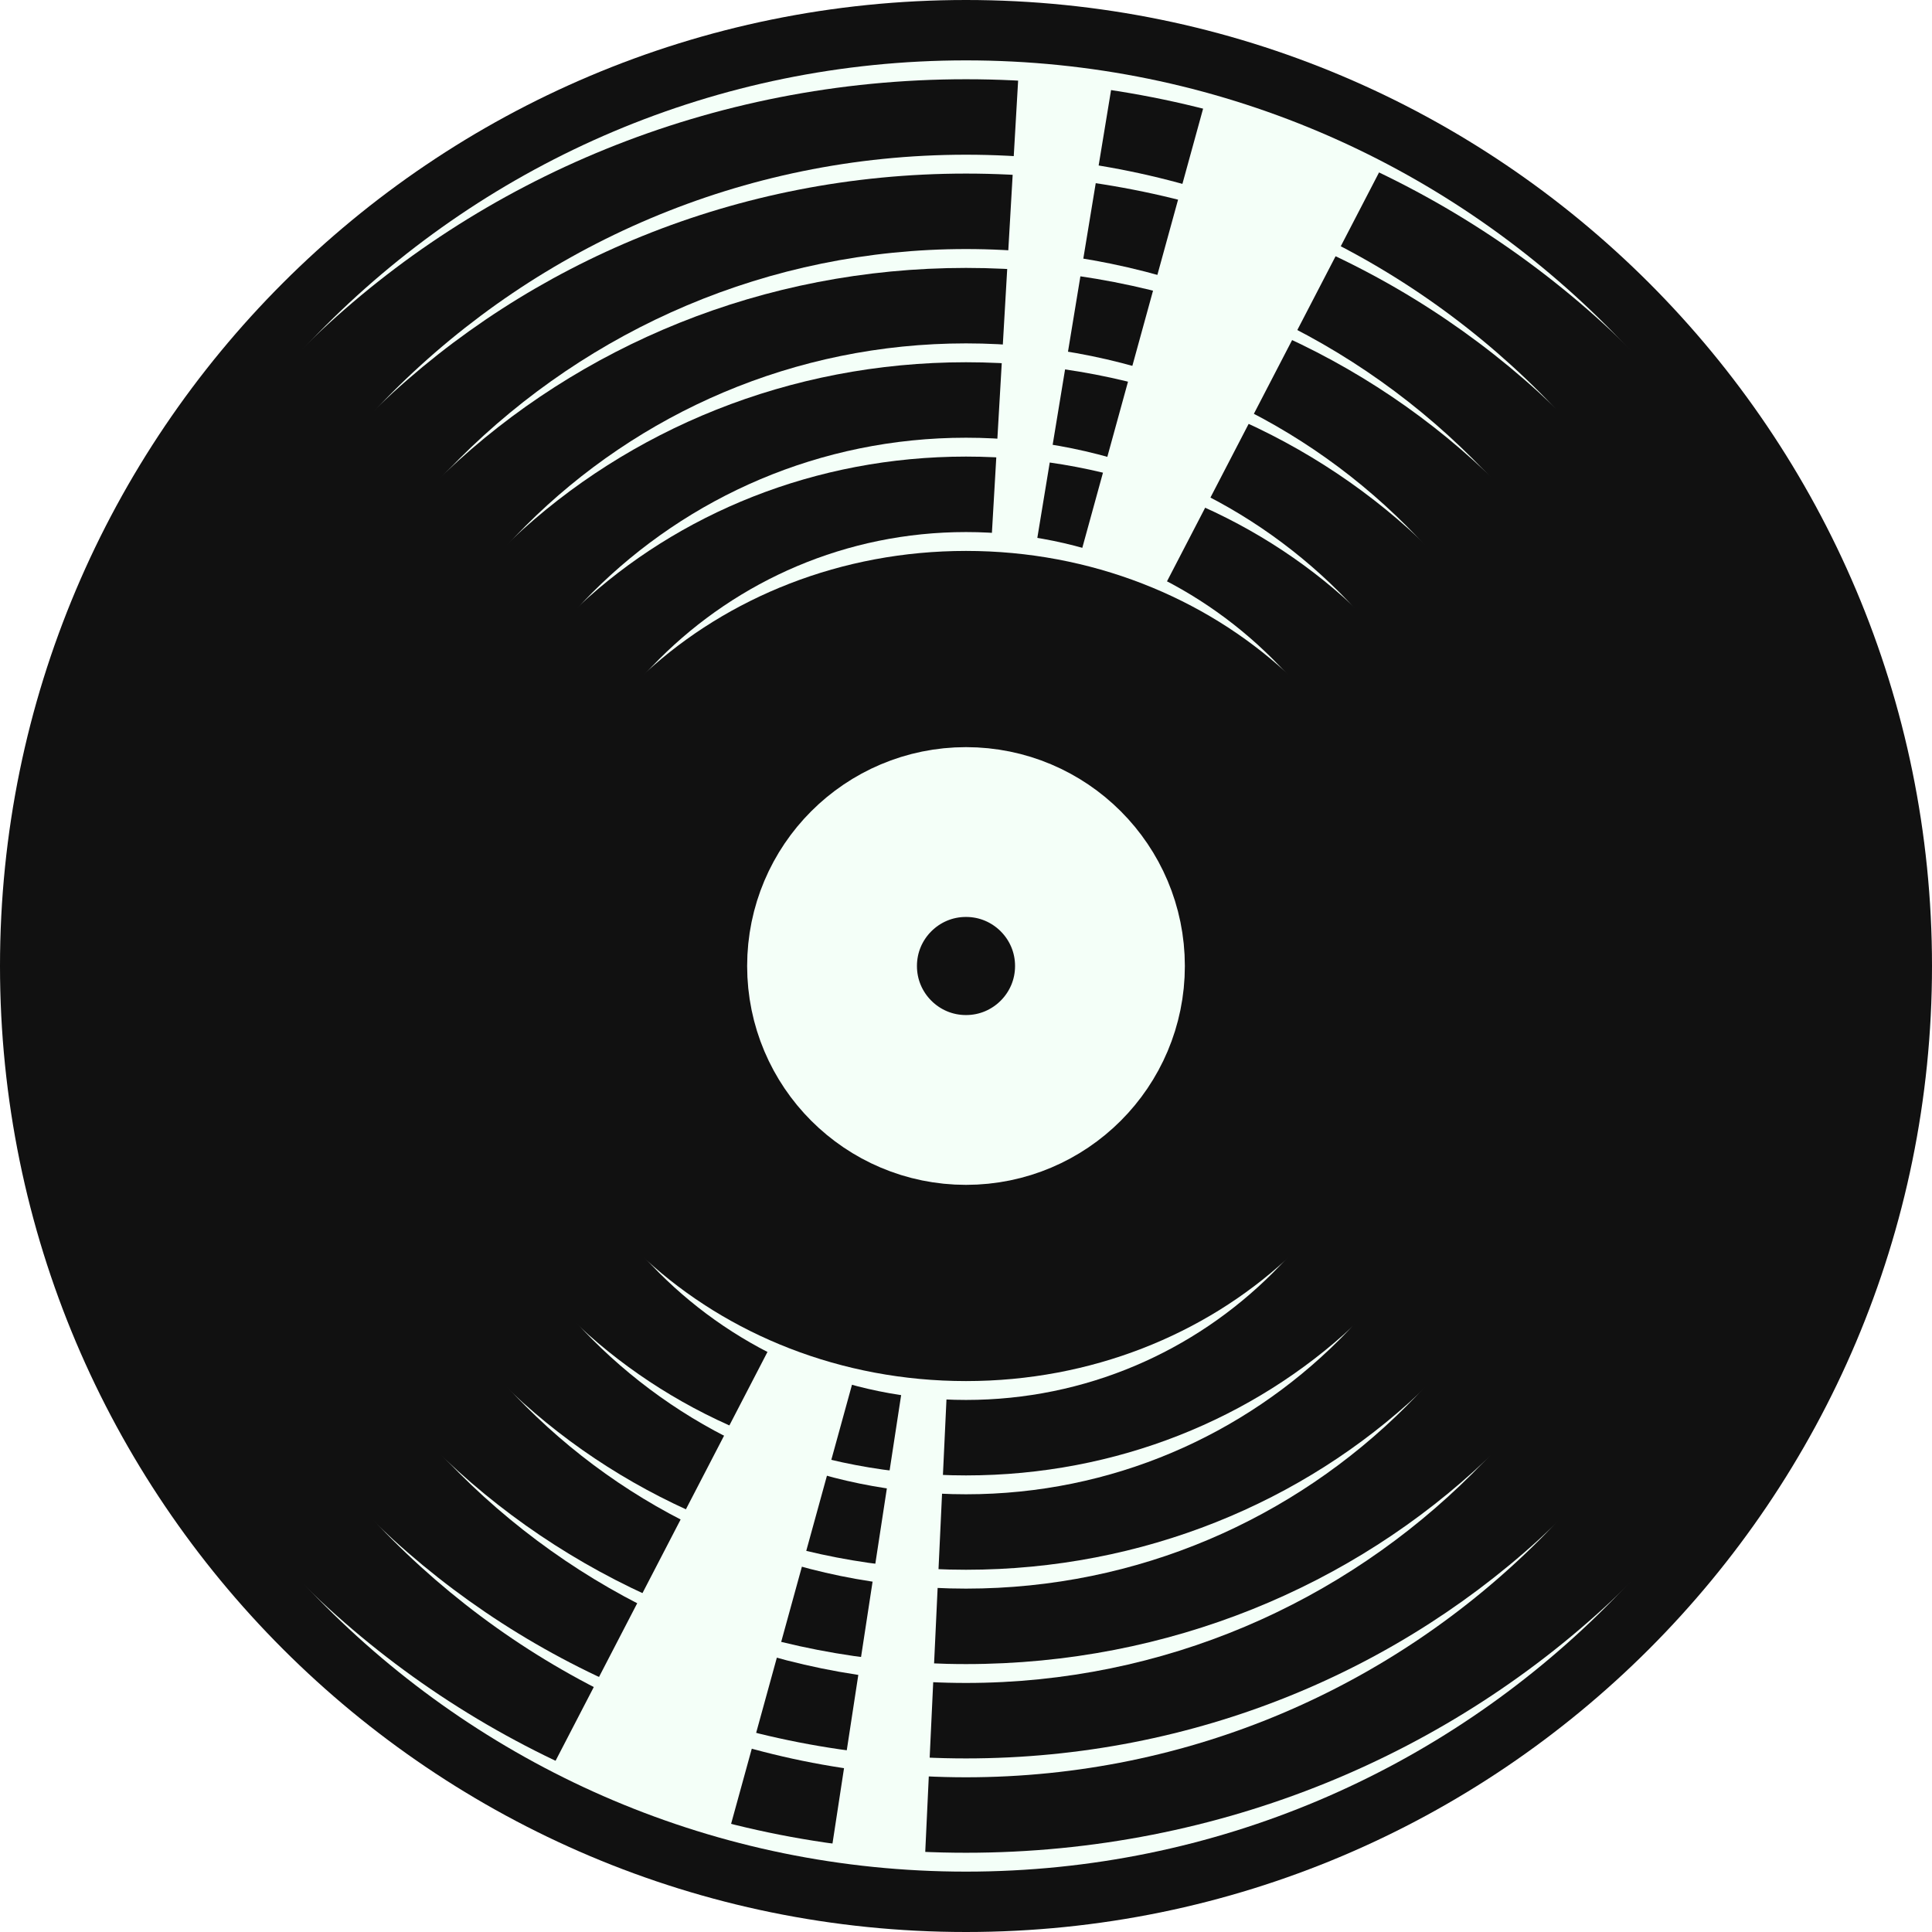
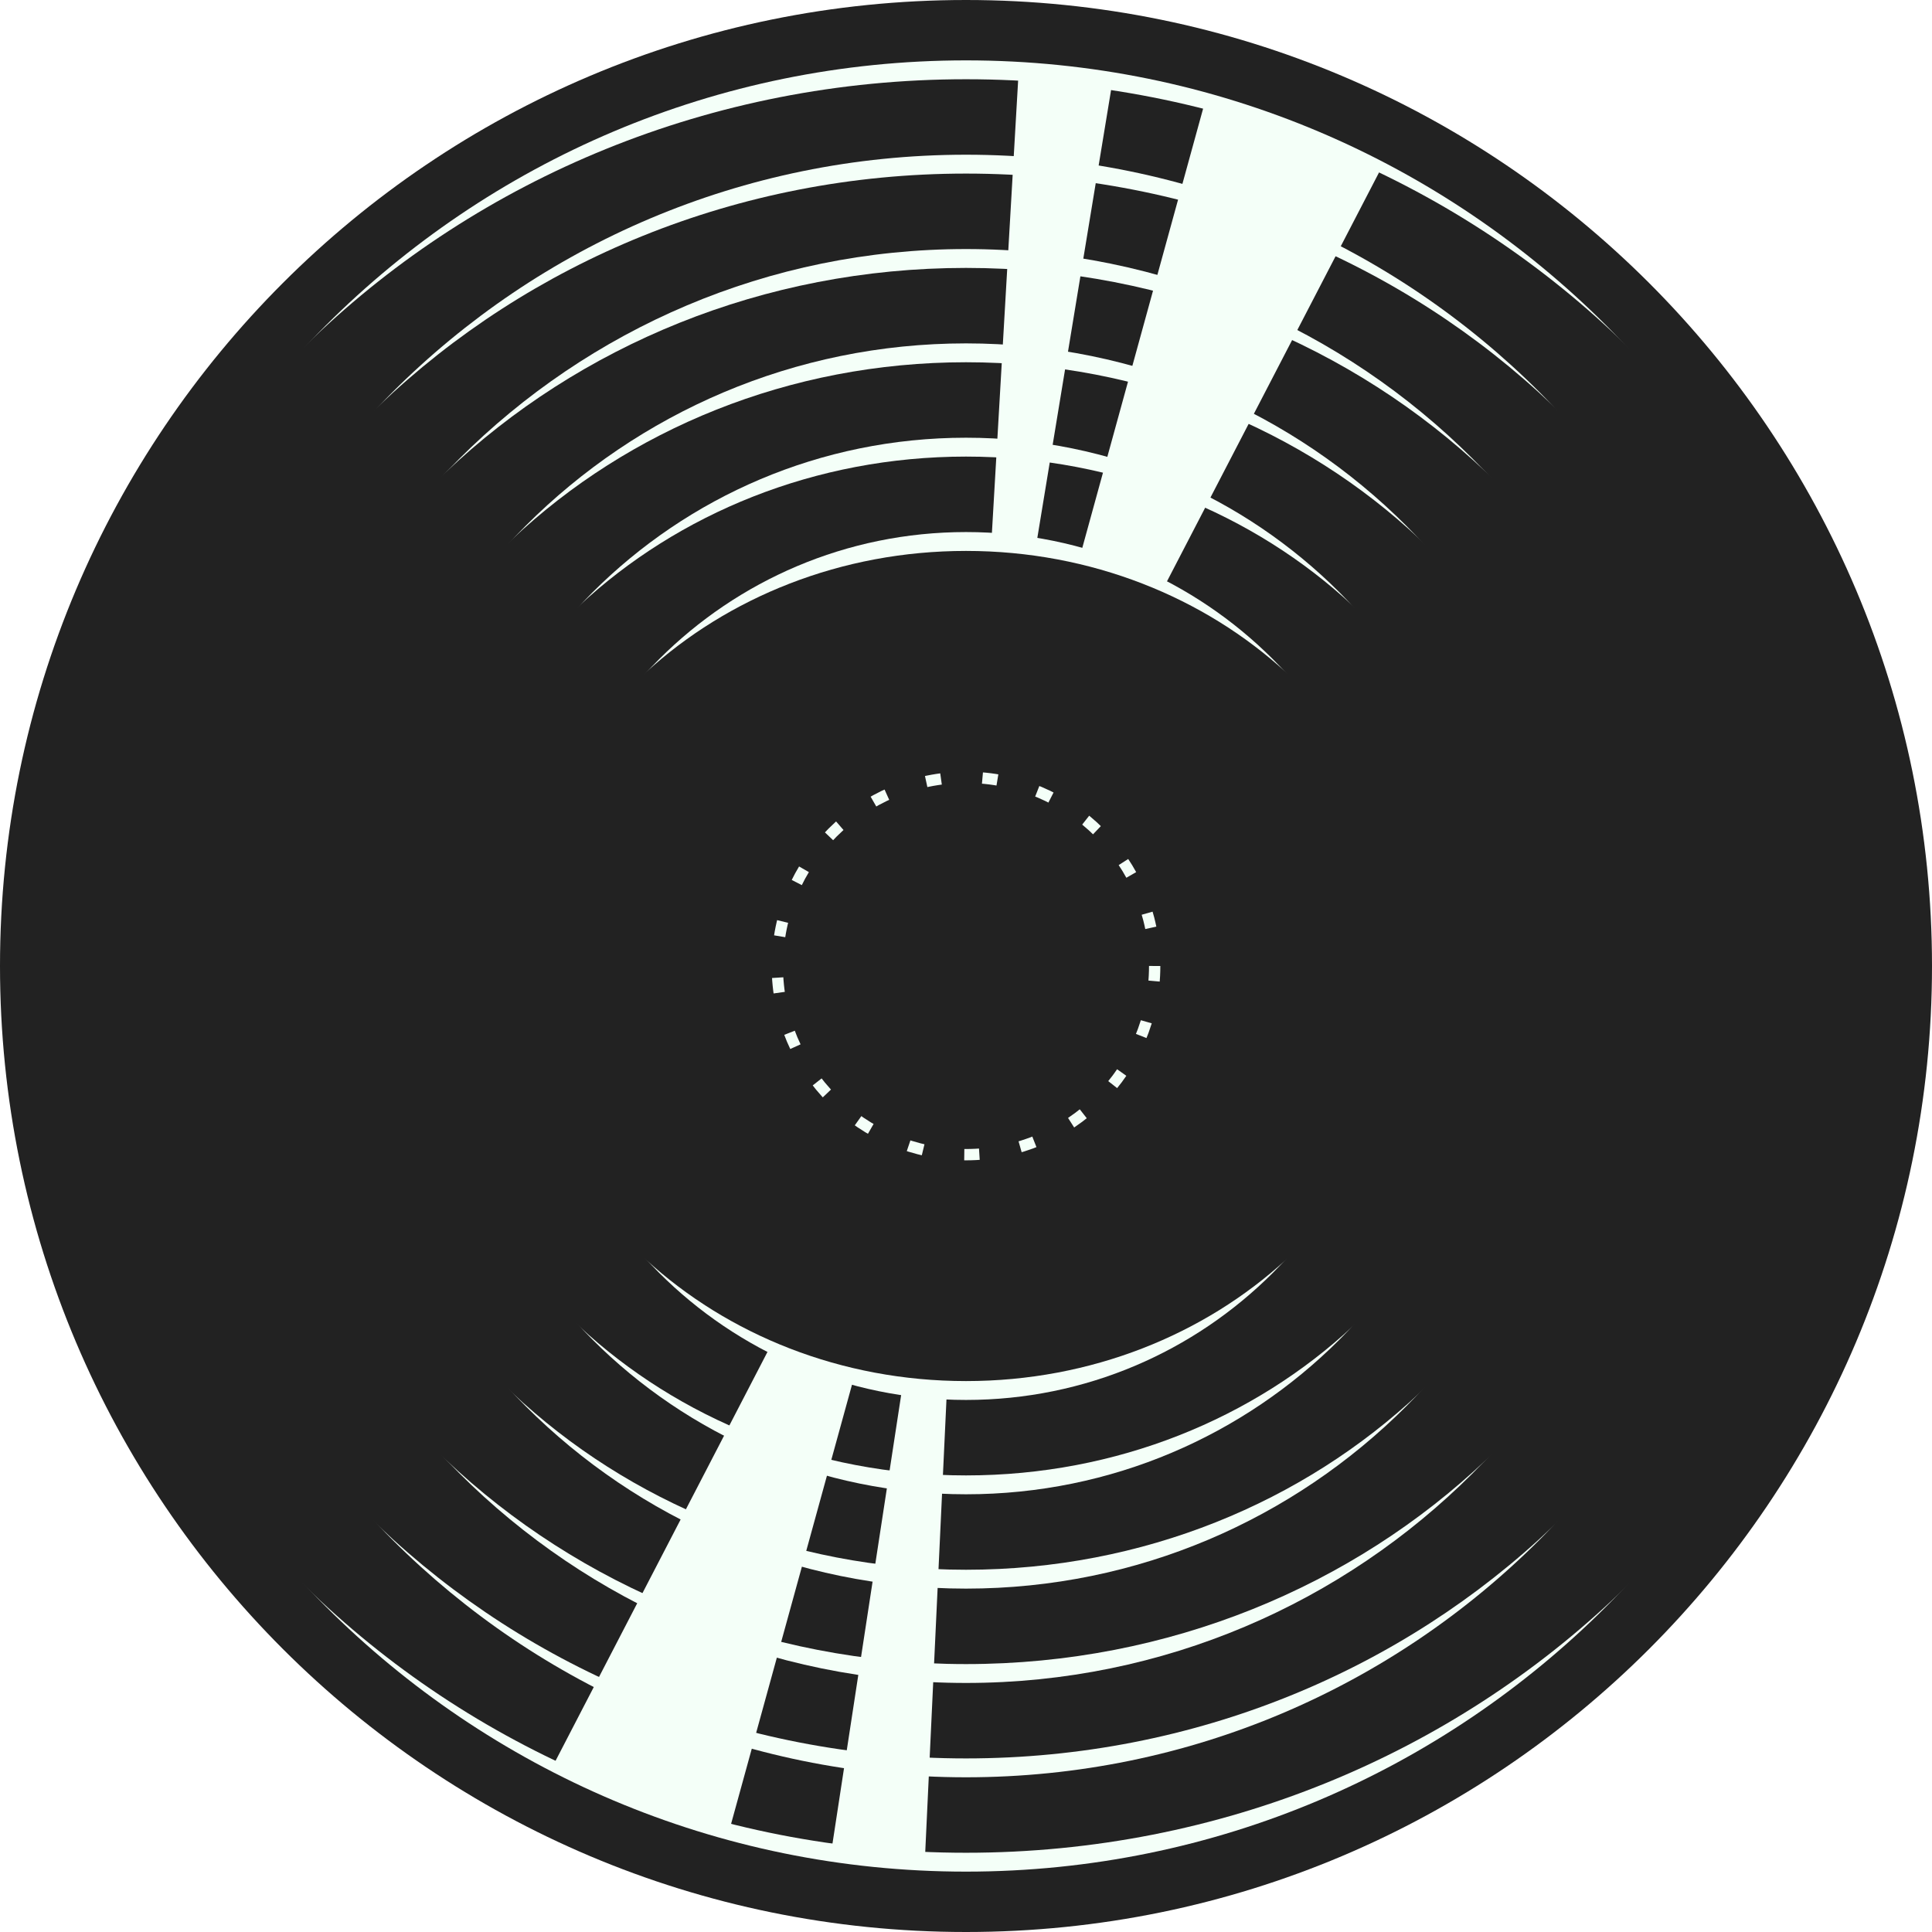
<svg xmlns="http://www.w3.org/2000/svg" width="512" height="512" viewBox="0 0 512 512" fill="none">
-   <circle cx="256" cy="256" r="256" fill="#111111" />
+   <circle cx="256" cy="256" r="256" fill="#222222" />
  <circle cx="256" cy="256" r="240" fill="#f4fff8" />
-   <ellipse cx="256" cy="256" rx="245" ry="235" fill="#111111" />
+   <ellipse cx="256" cy="256" rx="245" ry="235" fill="#222222" />
  <circle cx="256" cy="256" r="215" fill="#f4fff8" />
-   <ellipse cx="256" cy="256" rx="220" ry="210" fill="#111111" />
+   <ellipse cx="256" cy="256" rx="220" ry="210" fill="#222222" />
  <circle cx="256" cy="256" r="190" fill="#f4fff8" />
-   <ellipse cx="256" cy="256" rx="195" ry="185" fill="#111111" />
+   <ellipse cx="256" cy="256" rx="195" ry="185" fill="#222222" />
  <circle cx="256" cy="256" r="165" fill="#f4fff8" />
-   <ellipse cx="256" cy="256" rx="170" ry="160" fill="#111111" />
+   <ellipse cx="256" cy="256" rx="170" ry="160" fill="#222222" />
  <circle cx="256" cy="256" r="140" fill="#f4fff8" />
-   <ellipse cx="256" cy="256" rx="145" ry="135" fill="#111111" />
+   <ellipse cx="256" cy="256" rx="145" ry="135" fill="#222222" />
  <circle cx="256" cy="256" r="115" fill="#f4fff8" />
  <path d="M319.535 26.247L366.09 44.488L256.274 256.237L319.535 26.247Z" fill="#f4fff8" />
  <path d="M256.274 256.237L192.807 486.753L146.253 468.512L256.274 256.237Z" fill="#f4fff8" />
  <path d="M269.951 18.997L294.814 21.617L256.21 256.08L269.951 18.997Z" fill="#f4fff8" />
  <path d="M256.21 256.08L245.049 494.003L220.186 491.383L256.21 256.08Z" fill="#f4fff8" />
-   <ellipse cx="256" cy="256" rx="120" ry="110" fill="#111111" />
-   <circle cx="256" cy="256" r="35.5" stroke="#f4fff8" stroke-width="45" />
+   <ellipse cx="256" cy="256" rx="120" ry="110" fill="#222222" />
+   <circle cx="256" cy="256" r="50" stroke="#f4fff8" stroke-width="3" stroke-dasharray="4 11" />
</svg>
